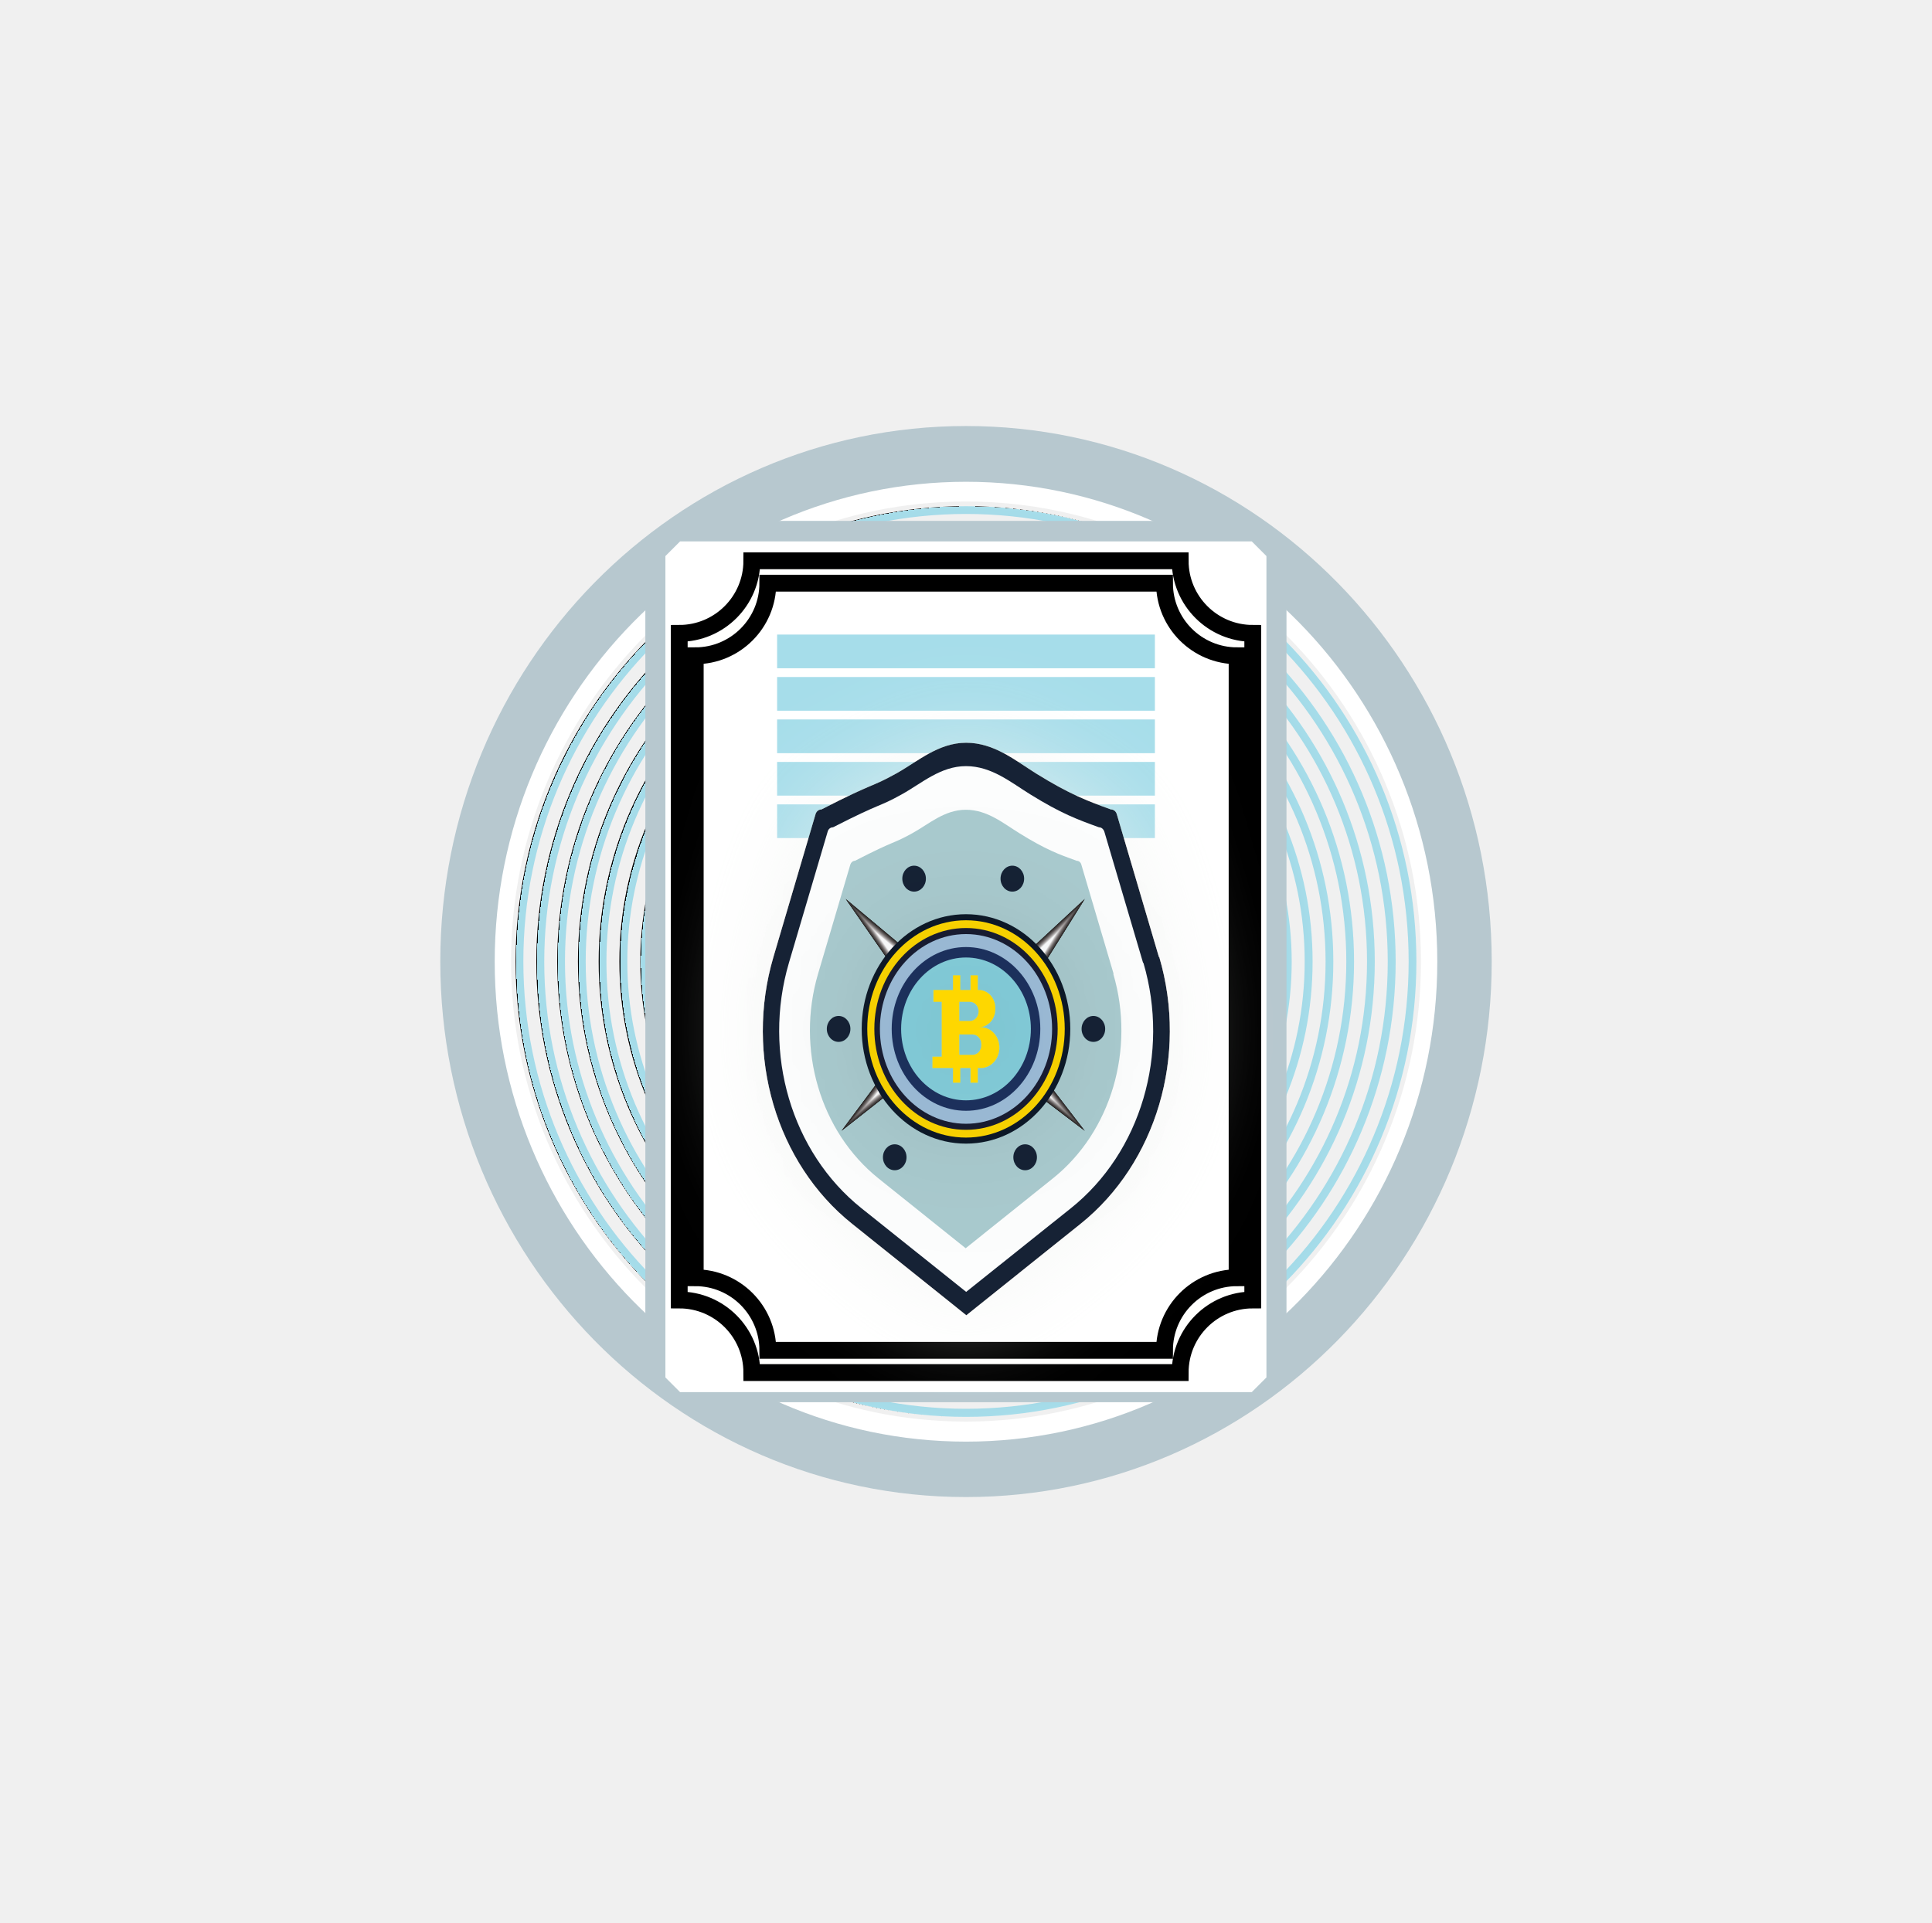
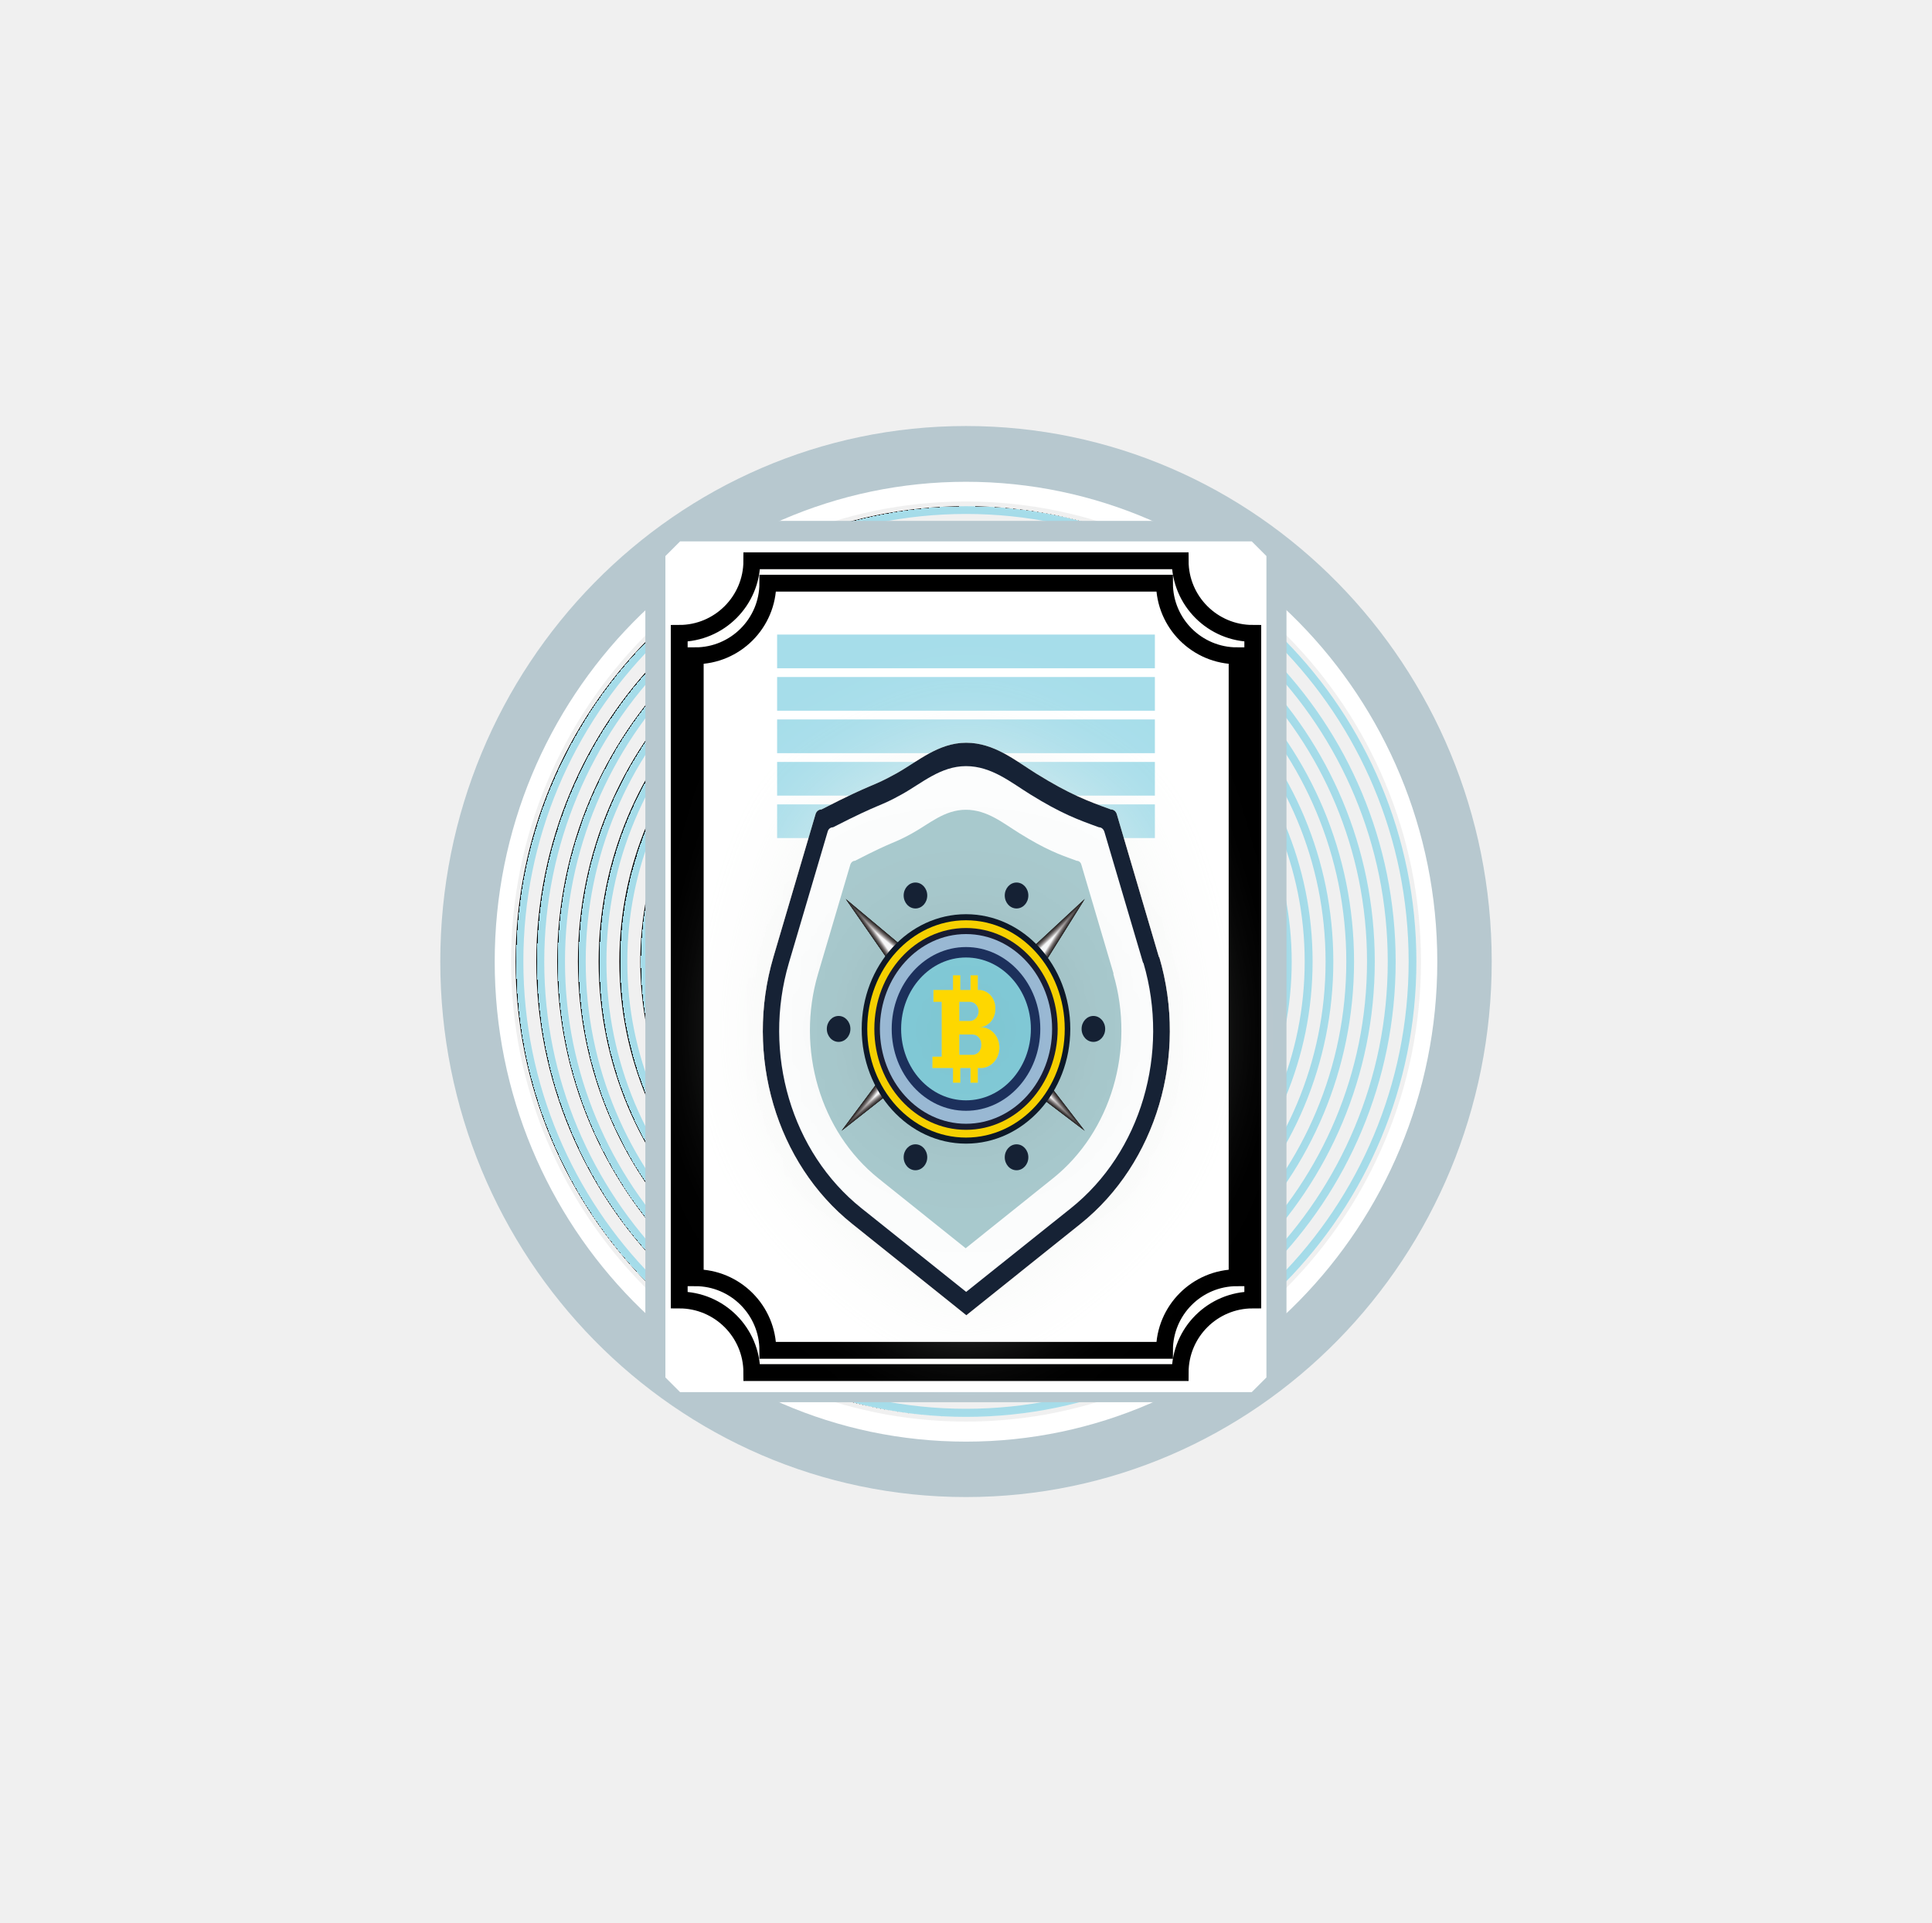
<svg xmlns="http://www.w3.org/2000/svg" xmlns:xlink="http://www.w3.org/1999/xlink" id="Layer_1" data-name="Layer 1" viewBox="0 0 114.66 114.13">
  <defs>
    <style>
      .cls-1 {
        filter: url(#outer-glow-1);
      }

      .cls-1, .cls-2 {
        fill: #152235;
      }

      .cls-3 {
        fill: #f3f3f3;
      }

      .cls-4 {
        fill: #f3f2f3;
      }

      .cls-5 {
        fill: #f2f2f2;
      }

      .cls-6 {
        fill: #696363;
      }

      .cls-7 {
        fill: #686262;
      }

      .cls-8 {
        fill: #666160;
      }

      .cls-9 {
        fill: #6a6564;
      }

      .cls-10 {
        fill: #ebeaea;
      }

      .cls-11 {
        fill: #fcfdfd;
      }

      .cls-12 {
        fill: #fff;
      }

      .cls-13 {
        fill: #ecebeb;
      }

      .cls-14 {
        fill: #e5e4e4;
      }

      .cls-15 {
        fill: #e5e3e3;
      }

      .cls-16 {
        fill: #e4e3e3;
      }

      .cls-17 {
        fill: #e4e3e2;
      }

      .cls-18 {
        fill: #fed700;
      }

      .cls-19 {
        fill: #fdfeff;
      }

      .cls-20 {
        fill: #918c8c;
      }

      .cls-21 {
        fill: #746e6e;
      }

      .cls-22 {
        fill: #746f6e;
      }

      .cls-23 {
        fill: #817b7b;
      }

      .cls-24 {
        fill: #686363;
      }

      .cls-25 {
        fill: #655f5f;
      }

      .cls-26 {
        fill: #999595;
      }

      .cls-27 {
        fill: #7e7979;
      }

      .cls-28 {
        fill: #989393;
      }

      .cls-29 {
        fill: #6c6766;
      }

      .cls-30 {
        fill: #6c6767;
      }

      .cls-31 {
        fill: #6c6666;
      }

      .cls-32 {
        fill: #928d8d;
      }

      .cls-33 {
        fill: #9fbfdc;
      }

      .cls-34 {
        fill: #9e9999;
      }

      .cls-35 {
        fill: #a09b9b;
      }

      .cls-36 {
        fill: #847f7e;
      }

      .cls-37 {
        fill: #938e8e;
      }

      .cls-38 {
        fill: #858080;
      }

      .cls-39 {
        fill: #857f7f;
      }

      .cls-40 {
        fill: #c1bebe;
      }

      .cls-41 {
        fill: #8a8584;
      }

      .cls-42 {
        fill: #b5b2b1;
      }

      .cls-43 {
        fill: #b7b3b3;
      }

      .cls-44 {
        fill: #b8b4b4;
      }

      .cls-45 {
        fill: #9d9898;
      }

      .cls-46 {
        fill: #9e9a99;
      }

      .cls-47 {
        fill: #c2bfbf;
      }

      .cls-48 {
        fill: #b3afaf;
      }

      .cls-49 {
        fill: #908b8b;
      }

      .cls-50 {
        fill: #b6b2b2;
      }

      .cls-51 {
        fill: #65605f;
      }

      .cls-52 {
        fill: #322e2e;
      }

      .cls-53 {
        fill: #bab7b7;
      }

      .cls-54 {
        fill: #332f2f;
      }

      .cls-55 {
        fill: #8e8989;
      }

      .cls-56 {
        fill: #8d8888;
      }

      .cls-57 {
        fill: #8c8686;
      }

      .cls-58 {
        fill: #8c8787;
      }

      .cls-59 {
        fill: #b7c8cf;
      }

      .cls-60 {
        fill: #cdcaca;
      }

      .cls-61 {
        fill: #cdcbcb;
      }

      .cls-62 {
        fill: #b1adac;
      }

      .cls-63 {
        fill: #aca8a7;
      }

      .cls-64 {
        fill: #a9a5a5;
      }

      .cls-65 {
        fill: #b2aeae;
      }

      .cls-66 {
        fill: #bbb8b8;
      }

      .cls-67 {
        fill: #a7a3a3;
      }

      .cls-68 {
        fill: #aeaaaa;
      }

      .cls-69 {
        fill: #d8d6d6;
      }

      .cls-70 {
        fill: #d8d6d5;
      }

      .cls-71 {
        fill: #a4a0a0;
      }

      .cls-72 {
        fill: #bcb9b9;
      }

      .cls-73 {
        fill: #a6a2a2;
      }

      .cls-74 {
        fill: #bfbcbc;
      }

      .cls-75 {
        fill: #c0bdbd;
      }

      .cls-76 {
        fill: #bdbaba;
      }

      .cls-77 {
        fill: #aba7a7;
      }

      .cls-78 {
        fill: #a9cace;
      }

      .cls-79 {
        fill: #ccc9c9;
      }

      .cls-80 {
        fill: #c6c3c3;
      }

      .cls-81 {
        fill: #c9c7c7;
      }

      .cls-82 {
        fill: #dedcdc;
      }

      .cls-83 {
        fill: #d2d0d0;
      }

      .cls-84 {
        fill: #d2cfcf;
      }

      .cls-85 {
        fill: #cfcccc;
      }

      .cls-86 {
        fill: #c4c1c1;
      }

      .cls-87 {
        fill: #d4d2d2;
      }

      .cls-88 {
        fill: #d3d1d1;
      }

      .cls-89 {
        fill: #dad8d8;
      }

      .cls-90 {
        fill: #d9d7d7;
      }

      .cls-91 {
        fill: #ada9a9;
      }

      .cls-92 {
        fill: #c8c5c5;
      }

      .cls-93 {
        fill: #c7c4c4;
      }

      .cls-94 {
        fill: #b0acac;
      }

      .cls-95 {
        fill: #dfdede;
      }

      .cls-96 {
        fill: #dfdddd;
      }

      .cls-97 {
        fill: #a8a3a3;
      }

      .cls-98 {
        fill: #252222;
      }

      .cls-99 {
        fill: #221f1f;
      }

      .cls-100 {
        fill: #423d3d;
      }

      .cls-101 {
        fill: #433f3e;
      }

      .cls-102 {
        fill: #403c3b;
      }

      .cls-103 {
        fill: #413c3c;
      }

      .cls-104 {
        fill: #413d3c;
      }

      .cls-105 {
        fill: #1d3260;
      }

      .cls-106 {
        fill: #363232;
      }

      .cls-107 {
        fill: #373333;
      }

      .cls-108 {
        fill: #443f3f;
      }

      .cls-109 {
        fill: #45403f;
      }

      .cls-110 {
        fill: #454040;
      }

      .cls-111 {
        fill: #191d33;
      }

      .cls-112 {
        fill: #3e3a39;
      }

      .cls-113 {
        fill: #3e3939;
      }

      .cls-114 {
        fill: #3f3b3a;
      }

      .cls-115 {
        fill: #0d1928;
      }

      .cls-116 {
        fill: #a39e9e;
      }

      .cls-117 {
        fill: #807b7b;
      }

      .cls-118 {
        fill: #6e6868;
      }

      .cls-119 {
        fill: #a29d9d;
      }

      .cls-120 {
        fill: #959090;
      }

      .cls-121 {
        fill: #726c6c;
      }

      .cls-122 {
        fill: #969292;
      }

      .cls-123 {
        fill: #544f4f;
      }

      .cls-124 {
        fill: #464241;
      }

      .cls-125 {
        fill: #534e4e;
      }

      .cls-126 {
        fill: #9a9595;
      }

      .cls-127 {
        fill: #898484;
      }

      .cls-128 {
        fill: #888383;
      }

      .cls-129 {
        fill: #87d3e0;
      }

      .cls-130 {
        fill: #878282;
      }

      .cls-131 {
        fill: #9b9696;
      }

      .cls-132 {
        fill: #706a6a;
      }

      .cls-133 {
        fill: #706b6b;
      }

      .cls-134 {
        fill: #706b6a;
      }

      .cls-135 {
        fill: #807a7a;
      }

      .cls-136 {
        fill: #555050;
      }

      .cls-137 {
        fill: #5b5655;
      }

      .cls-138 {
        fill: #595453;
      }

      .cls-139 {
        fill: #2b2828;
      }

      .cls-140 {
        fill: #2b2727;
      }

      .cls-141 {
        fill: #2c2828;
      }

      .cls-142 {
        fill: #645f5e;
      }

      .cls-143 {
        fill: #4a4545;
      }

      .cls-144 {
        fill: #484343;
      }

      .cls-145 {
        fill: #474242;
      }

      .cls-146 {
        fill: #383333;
      }

      .cls-147 {
        fill: #383434;
      }

      .cls-148 {
        fill: #312d2d;
      }

      .cls-149 {
        fill: #3a3636;
      }

      .cls-150 {
        fill: #353131;
      }

      .cls-151 {
        fill: #3b3737;
      }

      .cls-152 {
        fill: #3b3636;
      }

      .cls-153 {
        fill: #343030;
      }

      .cls-154 {
        fill: #3d3938;
      }

      .cls-155 {
        fill: #2e2a2a;
      }

      .cls-156 {
        fill: #2e2b2a;
      }

      .cls-157 {
        fill: #2e2b2b;
      }

      .cls-158 {
        fill: #5a5554;
      }

      .cls-159 {
        fill: #393535;
      }

      .cls-160 {
        fill: #585252;
      }

      .cls-161 {
        fill: #575151;
      }

      .cls-162 {
        fill: #3c3837;
      }

      .cls-163 {
        fill: #2f2b2b;
      }

      .cls-164 {
        fill: #5f5959;
      }

      .cls-165 {
        fill: #625c5c;
      }

      .cls-166 {
        fill: #494544;
      }

      .cls-167 {
        fill: #605b5a;
      }

      .cls-168 {
        fill: #767070;
      }

      .cls-169 {
        fill: #625d5d;
      }

      .cls-170 {
        fill: #5d5757;
      }

      .cls-171 {
        fill: #7a7574;
      }

      .cls-172 {
        fill: #4b4646;
      }

      .cls-173 {
        fill: #5e5958;
      }

      .cls-174 {
        fill: #5e5858;
      }

      .cls-175 {
        fill: #615c5b;
      }

      .cls-176 {
        fill: #524d4c;
      }

      .cls-177 {
        fill: #787272;
      }

      .cls-178 {
        fill: #787372;
      }

      .cls-179 {
        fill: #837d7d;
      }

      .cls-180 {
        fill: #504b4a;
      }

      .cls-181 {
        fill: #7c7776;
      }

      .cls-182 {
        fill: #7c7777;
      }

      .cls-183 {
        fill: #7c7676;
      }

      .cls-184 {
        fill: #312e2e;
      }

      .cls-185 {
        fill: #282525;
      }

      .cls-186 {
        fill: #514c4c;
      }

      .cls-187 {
        fill: #514c4b;
      }

      .cls-188 {
        fill: #4d4847;
      }

      .cls-189 {
        fill: #4d4948;
      }

      .cls-190 {
        fill: #4e4949;
      }

      .cls-191 {
        fill: #6d7e9e;
        stroke: #a6ddea;
        stroke-width: 2px;
      }

      .cls-191, .cls-192, .cls-193 {
        stroke-miterlimit: 10;
      }

      .cls-194 {
        fill: url(#radial-gradient-10);
      }

      .cls-195 {
        fill: url(#radial-gradient-11);
      }

      .cls-196 {
        fill: url(#radial-gradient-12);
      }

      .cls-197 {
        fill: url(#radial-gradient-13);
      }

      .cls-198 {
        fill: url(#radial-gradient-6);
      }

      .cls-199 {
        fill: url(#radial-gradient-5);
      }

      .cls-200 {
        fill: url(#radial-gradient-3);
      }

      .cls-201 {
        fill: url(#radial-gradient-4);
      }

      .cls-202 {
        fill: url(#radial-gradient-9);
      }

      .cls-203 {
        fill: url(#radial-gradient-8);
      }

      .cls-204 {
        fill: url(#radial-gradient-7);
      }

      .cls-205 {
        fill: url(#radial-gradient-2);
      }

      .cls-192 {
        fill: url(#radial-gradient-14);
        stroke: #fff;
      }

      .cls-193 {
        fill: #fffffd;
        stroke: #000;
      }

      .cls-206 {
        fill: url(#radial-gradient);
      }

      .cls-207 {
        filter: url(#outer-glow-2);
      }
    </style>
    <radialGradient id="radial-gradient" cx="54.71" cy="56.28" fx="54.71" fy="56.28" r="12.2" gradientTransform="translate(3.79 1.38) scale(.98 .99)" gradientUnits="userSpaceOnUse">
      <stop offset="0" stop-color="#4d698d" />
      <stop offset="1" stop-color="#a6ddea" />
      <stop offset="1" stop-color="#010101" />
    </radialGradient>
    <radialGradient id="radial-gradient-2" cx="54.71" cy="56.28" fx="54.71" fy="56.28" r="14.72" xlink:href="#radial-gradient" />
    <radialGradient id="radial-gradient-3" r="13.46" xlink:href="#radial-gradient" />
    <radialGradient id="radial-gradient-4" cx="54.71" fx="54.71" r="15.98" xlink:href="#radial-gradient" />
    <radialGradient id="radial-gradient-5" cx="54.71" fx="54.71" r="17.24" xlink:href="#radial-gradient" />
    <radialGradient id="radial-gradient-6" cx="54.71" fx="54.71" r="18.5" xlink:href="#radial-gradient" />
    <radialGradient id="radial-gradient-7" cx="54.71" fx="54.71" r="19.76" xlink:href="#radial-gradient" />
    <radialGradient id="radial-gradient-8" cx="54.71" cy="56.28" fx="54.71" fy="56.28" r="21.01" xlink:href="#radial-gradient" />
    <radialGradient id="radial-gradient-9" cx="54.71" cy="56.28" fx="54.71" fy="56.28" r="22.27" xlink:href="#radial-gradient" />
    <radialGradient id="radial-gradient-10" cx="54.71" cy="56.28" fx="54.71" fy="56.28" r="23.53" xlink:href="#radial-gradient" />
    <radialGradient id="radial-gradient-11" cx="54.71" cy="56.28" fx="54.71" fy="56.28" r="24.79" xlink:href="#radial-gradient" />
    <radialGradient id="radial-gradient-12" cx="54.71" fx="54.71" r="26.05" xlink:href="#radial-gradient" />
    <radialGradient id="radial-gradient-13" r="27.31" xlink:href="#radial-gradient" />
    <radialGradient id="radial-gradient-14" cx="54.71" fx="54.71" r="28.57" xlink:href="#radial-gradient" />
    <filter id="outer-glow-1" filterUnits="userSpaceOnUse">
      <feOffset dx="0" dy="0" />
      <feGaussianBlur result="blur" stdDeviation="3" />
      <feFlood flood-color="#f3f4f2" flood-opacity=".7" />
      <feComposite in2="blur" operator="in" />
      <feComposite in="SourceGraphic" />
    </filter>
    <filter id="outer-glow-2" filterUnits="userSpaceOnUse">
      <feOffset dx="0" dy="0" />
      <feGaussianBlur result="blur-2" stdDeviation="5" />
      <feFlood flood-color="#010101" flood-opacity=".75" />
      <feComposite in2="blur-2" operator="in" />
      <feComposite in="SourceGraphic" />
    </filter>
  </defs>
  <g>
    <path class="cls-206" d="M57.33,69.16c-6.58,0-11.94-5.42-11.94-12.07s5.36-12.07,11.94-12.07,11.94,5.42,11.94,12.07-5.36,12.07-11.94,12.07Zm0-23.68c-6.33,0-11.48,5.21-11.48,11.61s5.15,11.61,11.48,11.61,11.48-5.21,11.48-11.61-5.15-11.61-11.48-11.61Z" />
    <path class="cls-205" d="M57.33,71.65c-7.94,0-14.4-6.54-14.4-14.57s6.46-14.57,14.4-14.57,14.4,6.53,14.4,14.57-6.46,14.57-14.4,14.57Zm0-28.67c-7.69,0-13.94,6.33-13.94,14.1s6.25,14.1,13.94,14.1,13.94-6.33,13.94-14.1-6.25-14.1-13.94-14.1Z" />
    <path class="cls-200" d="M57.33,70.4c-7.26,0-13.17-5.98-13.17-13.32s5.91-13.32,13.17-13.32,13.17,5.98,13.17,13.32-5.91,13.32-13.17,13.32Zm0-26.17c-7.01,0-12.71,5.77-12.71,12.85s5.7,12.85,12.71,12.85,12.71-5.77,12.71-12.85-5.7-12.85-12.71-12.85Z" />
    <path class="cls-201" d="M57.33,72.9c-8.62,0-15.64-7.09-15.64-15.81s7.01-15.81,15.64-15.81,15.64,7.09,15.64,15.81-7.01,15.81-15.64,15.81Zm0-31.16c-8.37,0-15.17,6.88-15.17,15.35s6.81,15.35,15.17,15.35,15.17-6.88,15.17-15.35-6.81-15.35-15.17-15.35Z" />
    <path class="cls-199" d="M57.33,74.14c-9.3,0-16.87-7.65-16.87-17.06s7.57-17.06,16.87-17.06,16.87,7.65,16.87,17.06-7.57,17.06-16.87,17.06Zm0-33.65c-9.05,0-16.41,7.44-16.41,16.59s7.36,16.59,16.41,16.59,16.41-7.44,16.41-16.59-7.36-16.59-16.41-16.59Z" />
    <path class="cls-198" d="M57.33,75.39c-9.98,0-18.1-8.21-18.1-18.31s8.12-18.31,18.1-18.31,18.1,8.21,18.1,18.31-8.12,18.31-18.1,18.31Zm0-36.15c-9.73,0-17.64,8-17.64,17.84s7.91,17.84,17.64,17.84,17.64-8,17.64-17.84-7.91-17.84-17.64-17.84Z" />
    <path class="cls-204" d="M57.33,76.64c-10.66,0-19.33-8.77-19.33-19.55s8.67-19.55,19.33-19.55,19.33,8.77,19.33,19.55-8.67,19.55-19.33,19.55Zm0-38.64c-10.41,0-18.87,8.56-18.87,19.09s8.47,19.09,18.87,19.09,18.87-8.56,18.87-19.09-8.47-19.09-18.87-19.09Z" />
    <path class="cls-203" d="M57.33,77.88c-11.34,0-20.57-9.33-20.57-20.8s9.23-20.8,20.57-20.8,20.57,9.33,20.57,20.8-9.23,20.8-20.57,20.8Zm0-41.13c-11.09,0-20.1,9.12-20.1,20.33s9.02,20.33,20.1,20.33,20.1-9.12,20.1-20.33-9.02-20.33-20.1-20.33Z" />
    <path class="cls-202" d="M57.33,79.13c-12.02,0-21.8-9.89-21.8-22.05s9.78-22.05,21.8-22.05,21.8,9.89,21.8,22.05-9.78,22.05-21.8,22.05Zm0-43.62c-11.77,0-21.34,9.68-21.34,21.58s9.57,21.58,21.34,21.58,21.34-9.68,21.34-21.58-9.57-21.58-21.34-21.58Z" />
    <path class="cls-194" d="M57.33,80.37c-12.7,0-23.03-10.45-23.03-23.29s10.33-23.29,23.03-23.29,23.03,10.45,23.03,23.29-10.33,23.29-23.03,23.29Zm0-46.12c-12.44,0-22.57,10.24-22.57,22.83s10.12,22.83,22.57,22.83,22.57-10.24,22.57-22.83-10.12-22.83-22.57-22.83Z" />
    <path class="cls-195" d="M57.33,81.62c-13.38,0-24.26-11.01-24.26-24.54s10.88-24.54,24.26-24.54,24.26,11.01,24.26,24.54-10.88,24.54-24.26,24.54Zm0-48.61c-13.12,0-23.8,10.8-23.8,24.07s10.68,24.07,23.8,24.07,23.8-10.8,23.8-24.07-10.68-24.07-23.8-24.07Z" />
    <path class="cls-196" d="M57.33,82.87c-14.06,0-25.5-11.57-25.5-25.79s11.44-25.79,25.5-25.79,25.5,11.57,25.5,25.79-11.44,25.79-25.5,25.79Zm0-51.1c-13.8,0-25.03,11.36-25.03,25.32s11.23,25.32,25.03,25.32,25.03-11.36,25.03-25.32-11.23-25.32-25.03-25.32Z" />
    <path class="cls-197" d="M57.33,84.11c-14.74,0-26.73-12.13-26.73-27.03s11.99-27.03,26.73-27.03,26.73,12.13,26.73,27.03-11.99,27.03-26.73,27.03Zm0-53.6c-14.48,0-26.27,11.92-26.27,26.56s11.78,26.56,26.27,26.56,26.27-11.92,26.27-26.56-11.78-26.56-26.27-26.56Z" />
    <path class="cls-192" d="M57.33,85.36c-15.42,0-27.96-12.69-27.96-28.28s12.54-28.28,27.96-28.28,27.96,12.69,27.96,28.28-12.54,28.28-27.96,28.28Zm0-56.09c-15.16,0-27.5,12.48-27.5,27.81s12.34,27.81,27.5,27.81,27.5-12.48,27.5-27.81-12.34-27.81-27.5-27.81Z" />
  </g>
  <path class="cls-59" d="M57.33,25.29c-17.23,0-31.2,14.23-31.2,31.79s13.97,31.79,31.2,31.79,31.2-14.23,31.2-31.79-13.97-31.79-31.2-31.79Zm0,60.29c-15.42,0-27.97-12.78-27.97-28.49s12.55-28.49,27.97-28.49,27.97,12.78,27.97,28.49-12.55,28.49-27.97,28.49Z" />
  <g>
    <path class="cls-59" d="M73.86,83.24H40.79l-2.49-2.49V33.41c0-1.38,1.12-2.49,2.49-2.49h33.07l2.49,2.49v47.34l-2.49,2.49Z" />
    <path class="cls-12" d="M74.29,82.64H40.36l-.87-.87V33.01l.87-.87h33.93l.87,.87v48.76l-.87,.87Z" />
    <path class="cls-193" d="M70.04,33.29h-25.42c0,2.38-1.93,4.31-4.31,4.31v39.57c2.38,0,4.31,1.93,4.31,4.31h25.42c0-2.38,1.93-4.31,4.31-4.31V37.6c-2.38,0-4.31-1.93-4.31-4.31Zm3.38,42.56c-2.38,0-4.31,1.93-4.31,4.31h-23.54c0-2.38-1.93-4.31-4.31-4.31V38.93c2.38,0,4.31-1.93,4.31-4.31h23.54c0,2.38,1.93,4.31,4.31,4.31v36.91Z" />
    <g>
      <path class="cls-191" d="M46.12,41.19h22.42" />
      <path class="cls-191" d="M46.12,38.67h22.42" />
      <path class="cls-191" d="M46.12,43.71s16.82,0,22.42,0" />
      <path class="cls-191" d="M46.12,46.23s16.82,0,22.42,0" />
      <path class="cls-191" d="M46.12,48.75s16.82,0,22.42,0" />
    </g>
  </g>
  <g id="Badge">
    <path class="cls-1" d="M68.78,56.81l-2.5-8.48c-.05-.17-.19-.28-.35-.28h0c-1.38-.5-2.43-.89-4.43-2.13-1.25-.78-2.5-1.83-4.16-1.83s-2.88,1.12-4.16,1.83c-1.55,.86-1.2,.47-4.43,2.13h0c-.16,0-.3,.11-.35,.28l-2.5,8.48c-1.72,5.84,.16,12.24,4.68,15.85l6.77,5.42,6.77-5.42c4.51-3.61,6.4-10.01,4.68-15.85Z" />
    <path class="cls-2" d="M66.75,57.57l-2.06-6.98c-.04-.14-.16-.23-.29-.23h0c-1.14-.41-2-.73-3.65-1.75-1.03-.64-2.06-1.51-3.43-1.51s-2.37,.93-3.43,1.51c-1.27,.71-.99,.39-3.65,1.75h0c-.13,0-.25,.09-.29,.23l-2.06,6.98c-1.42,4.81,.14,10.08,3.85,13.05l5.57,4.46,5.57-4.46c3.71-2.97,5.27-8.24,3.85-13.05Z" />
    <path class="cls-11" d="M67.84,57.16l-2.3-7.79c-.05-.15-.17-.26-.32-.26h0c-1.27-.46-2.23-.81-4.07-1.95-1.15-.71-2.3-1.68-3.82-1.68s-2.64,1.03-3.82,1.68c-1.42,.79-1.1,.43-4.07,1.95h0c-.15,0-.28,.1-.32,.26l-2.3,7.79c-1.58,5.37,.15,11.24,4.3,14.56l6.22,4.97,6.22-4.97c4.15-3.32,5.88-9.19,4.3-14.56Z" />
    <path class="cls-78" d="M66.09,57.81l-1.92-6.5c-.04-.13-.15-.21-.27-.21h0c-1.06-.38-1.86-.68-3.39-1.63-.96-.59-1.91-1.4-3.19-1.4s-2.2,.86-3.19,1.4c-1.19,.66-.92,.36-3.39,1.63h0c-.12,0-.23,.09-.27,.21l-1.92,6.5c-1.32,4.47,.13,9.37,3.58,12.14l5.18,4.15,5.18-4.15c3.45-2.76,4.9-7.66,3.58-12.14Z" />
    <g>
      <polygon class="cls-99" points="49.93 67.14 55.65 62.64 54.51 60.99 49.93 67.14" />
      <polygon class="cls-98" points="49.97 67.1 55.64 62.64 54.51 61 49.97 67.1" />
      <polygon class="cls-185" points="50.01 67.07 55.63 62.64 54.51 61.01 50.01 67.07" />
      <polygon class="cls-139" points="50.04 67.03 55.62 62.63 54.51 61.02 50.04 67.03" />
      <polygon class="cls-157" points="50.08 66.99 55.61 62.63 54.51 61.03 50.08 66.99" />
      <polygon class="cls-184" points="50.12 66.95 55.6 62.63 54.51 61.04 50.12 66.95" />
      <polygon class="cls-153" points="50.16 66.91 55.59 62.63 54.51 61.06 50.16 66.91" />
      <polygon class="cls-146" points="50.2 66.87 55.59 62.62 54.51 61.07 50.2 66.87" />
      <polygon class="cls-152" points="50.24 66.83 55.58 62.62 54.51 61.08 50.24 66.83" />
      <polygon class="cls-113" points="50.27 66.79 55.57 62.62 54.51 61.09 50.27 66.79" />
      <polygon class="cls-103" points="50.31 66.75 55.56 62.62 54.51 61.1 50.31 66.75" />
      <polygon class="cls-108" points="50.35 66.71 55.55 62.62 54.51 61.11 50.35 66.71" />
      <polygon class="cls-145" points="50.39 66.67 55.54 62.61 54.51 61.12 50.39 66.67" />
      <polygon class="cls-143" points="50.43 66.63 55.53 62.61 54.51 61.14 50.43 66.63" />
      <polygon class="cls-189" points="50.46 66.59 55.52 62.61 54.51 61.15 50.46 66.59" />
      <polygon class="cls-187" points="50.5 66.55 55.51 62.61 54.51 61.16 50.5 66.55" />
      <polygon class="cls-123" points="50.54 66.51 55.5 62.6 54.51 61.17 50.54 66.51" />
      <polygon class="cls-160" points="50.58 66.47 55.5 62.6 54.51 61.18 50.58 66.47" />
      <polygon class="cls-137" points="50.62 66.43 55.49 62.6 54.51 61.19 50.62 66.43" />
      <polygon class="cls-164" points="50.66 66.39 55.48 62.6 54.51 61.2 50.66 66.39" />
      <polygon class="cls-169" points="50.69 66.35 55.47 62.6 54.51 61.22 50.69 66.35" />
      <polygon class="cls-8" points="50.73 66.31 55.46 62.59 54.51 61.23 50.73 66.31" />
      <polygon class="cls-9" points="50.77 66.27 55.45 62.59 54.51 61.24 50.77 66.27" />
      <polygon class="cls-118" points="50.81 66.24 55.44 62.59 54.52 61.25 50.81 66.24" />
      <polygon class="cls-121" points="50.85 66.2 55.43 62.59 54.52 61.26 50.85 66.2" />
      <polygon class="cls-168" points="50.89 66.16 55.42 62.58 54.52 61.27 50.89 66.16" />
      <polygon class="cls-171" points="50.92 66.12 55.41 62.58 54.52 61.28 50.92 66.12" />
      <polygon class="cls-27" points="50.96 66.08 55.4 62.58 54.52 61.3 50.96 66.08" />
      <polygon class="cls-179" points="51 66.04 55.4 62.58 54.52 61.31 51 66.04" />
      <polygon class="cls-130" points="51.04 66 55.39 62.58 54.52 61.32 51.04 66" />
      <polygon class="cls-57" points="51.08 65.96 55.38 62.57 54.52 61.33 51.08 65.96" />
      <polygon class="cls-49" points="51.12 65.92 55.37 62.57 54.52 61.34 51.12 65.92" />
      <polygon class="cls-120" points="51.15 65.88 55.36 62.57 54.52 61.35 51.15 65.88" />
      <polygon class="cls-26" points="51.19 65.84 55.35 62.57 54.52 61.36 51.19 65.84" />
      <polygon class="cls-46" points="51.23 65.8 55.34 62.56 54.52 61.38 51.23 65.8" />
      <polygon class="cls-116" points="51.27 65.76 55.33 62.56 54.52 61.39 51.27 65.76" />
      <polygon class="cls-97" points="51.31 65.72 55.32 62.56 54.52 61.4 51.31 65.72" />
      <polygon class="cls-91" points="51.34 65.68 55.31 62.56 54.52 61.41 51.34 65.68" />
      <polygon class="cls-65" points="51.38 65.64 55.3 62.55 54.52 61.42 51.38 65.64" />
      <polygon class="cls-43" points="51.42 65.6 55.3 62.55 54.52 61.43 51.42 65.6" />
      <polygon class="cls-72" points="51.46 65.56 55.29 62.55 54.52 61.44 51.46 65.56" />
      <polygon class="cls-40" points="51.5 65.52 55.28 62.55 54.52 61.46 51.5 65.52" />
      <polygon class="cls-93" points="51.54 65.48 55.27 62.55 54.52 61.47 51.54 65.48" />
      <polygon class="cls-60" points="51.57 65.44 55.26 62.54 54.52 61.48 51.57 65.44" />
      <polygon class="cls-83" points="51.61 65.41 55.25 62.54 54.52 61.49 51.61 65.41" />
      <polygon class="cls-69" points="51.65 65.37 55.24 62.54 54.52 61.5 51.65 65.37" />
      <polygon class="cls-82" points="51.69 65.33 55.23 62.54 54.52 61.51 51.69 65.33" />
      <polygon class="cls-16" points="51.73 65.29 55.22 62.53 54.52 61.52 51.73 65.29" />
      <polygon class="cls-10" points="51.77 65.25 55.21 62.53 54.52 61.54 51.77 65.25" />
      <polygon class="cls-5" points="51.8 65.21 55.2 62.53 54.53 61.55 51.8 65.21" />
      <polygon class="cls-19" points="51.84 65.17 55.2 62.53 54.53 61.56 51.84 65.17" />
    </g>
    <g>
      <polygon class="cls-99" points="64.39 67.14 59.91 61.32 58.35 62.55 64.39 67.14" />
      <polygon class="cls-98" points="64.35 67.1 59.91 61.33 58.36 62.55 64.35 67.1" />
      <polygon class="cls-185" points="64.31 67.07 59.91 61.34 58.37 62.55 64.31 67.07" />
      <polygon class="cls-141" points="64.28 67.03 59.91 61.35 58.38 62.55 64.28 67.03" />
      <polygon class="cls-163" points="64.24 66.99 59.9 61.36 58.4 62.55 64.24 66.99" />
      <polygon class="cls-52" points="64.2 66.95 59.9 61.37 58.41 62.55 64.2 66.95" />
      <polygon class="cls-150" points="64.16 66.91 59.9 61.38 58.42 62.55 64.16 66.91" />
      <polygon class="cls-147" points="64.12 66.87 59.9 61.39 58.43 62.55 64.12 66.87" />
      <polygon class="cls-151" points="64.08 66.83 59.9 61.4 58.44 62.54 64.08 66.83" />
      <polygon class="cls-112" points="64.04 66.79 59.89 61.41 58.45 62.54 64.04 66.79" />
      <polygon class="cls-104" points="64 66.75 59.89 61.42 58.46 62.54 64 66.75" />
      <polygon class="cls-109" points="63.96 66.71 59.89 61.43 58.47 62.54 63.96 66.71" />
      <polygon class="cls-144" points="63.92 66.67 59.89 61.44 58.48 62.54 63.92 66.67" />
      <polygon class="cls-172" points="63.88 66.63 59.89 61.45 58.5 62.54 63.88 66.63" />
      <polygon class="cls-190" points="63.84 66.59 59.88 61.46 58.51 62.54 63.84 66.59" />
      <polygon class="cls-176" points="63.8 66.55 59.88 61.47 58.52 62.54 63.8 66.55" />
      <polygon class="cls-136" points="63.76 66.51 59.88 61.48 58.53 62.54 63.76 66.51" />
      <polygon class="cls-138" points="63.72 66.47 59.88 61.49 58.54 62.54 63.72 66.47" />
      <polygon class="cls-170" points="63.68 66.43 59.88 61.5 58.55 62.54 63.68 66.43" />
      <polygon class="cls-167" points="63.64 66.39 59.87 61.5 58.56 62.54 63.64 66.39" />
      <polygon class="cls-142" points="63.6 66.35 59.87 61.51 58.57 62.54 63.6 66.35" />
      <polygon class="cls-7" points="63.56 66.31 59.87 61.52 58.59 62.54 63.56 66.31" />
      <polygon class="cls-31" points="63.52 66.28 59.87 61.53 58.6 62.53 63.52 66.28" />
      <polygon class="cls-132" points="63.48 66.24 59.87 61.54 58.61 62.53 63.48 66.24" />
      <polygon class="cls-21" points="63.44 66.2 59.86 61.55 58.62 62.53 63.44 66.2" />
      <polygon class="cls-178" points="63.4 66.16 59.86 61.56 58.63 62.53 63.4 66.16" />
      <polygon class="cls-182" points="63.36 66.12 59.86 61.57 58.64 62.53 63.36 66.12" />
      <polygon class="cls-23" points="63.32 66.08 59.86 61.58 58.65 62.53 63.32 66.08" />
      <polygon class="cls-38" points="63.28 66.04 59.86 61.59 58.66 62.53 63.28 66.04" />
      <polygon class="cls-41" points="63.24 66 59.85 61.6 58.68 62.53 63.24 66" />
      <polygon class="cls-55" points="63.2 65.96 59.85 61.61 58.69 62.53 63.2 65.96" />
      <polygon class="cls-37" points="63.16 65.92 59.85 61.62 58.7 62.53 63.16 65.92" />
      <polygon class="cls-28" points="63.12 65.88 59.85 61.63 58.71 62.53 63.12 65.88" />
      <polygon class="cls-45" points="63.08 65.84 59.85 61.64 58.72 62.53 63.08 65.84" />
      <polygon class="cls-119" points="63.04 65.8 59.84 61.65 58.73 62.53 63.04 65.8" />
      <polygon class="cls-73" points="63 65.76 59.84 61.66 58.74 62.53 63 65.76" />
      <polygon class="cls-77" points="62.96 65.72 59.84 61.67 58.75 62.53 62.96 65.72" />
      <polygon class="cls-62" points="62.92 65.68 59.84 61.68 58.77 62.52 62.92 65.68" />
      <polygon class="cls-50" points="62.88 65.64 59.84 61.69 58.78 62.52 62.88 65.64" />
      <polygon class="cls-66" points="62.84 65.6 59.84 61.7 58.79 62.52 62.84 65.6" />
      <polygon class="cls-75" points="62.8 65.56 59.83 61.71 58.8 62.52 62.8 65.56" />
      <polygon class="cls-80" points="62.76 65.52 59.83 61.72 58.81 62.52 62.76 65.52" />
      <polygon class="cls-79" points="62.72 65.49 59.83 61.73 58.82 62.52 62.72 65.49" />
      <polygon class="cls-84" points="62.68 65.45 59.83 61.74 58.83 62.52 62.68 65.45" />
      <polygon class="cls-70" points="62.64 65.41 59.83 61.75 58.84 62.52 62.64 65.41" />
      <polygon class="cls-82" points="62.6 65.37 59.82 61.76 58.86 62.52 62.6 65.37" />
      <polygon class="cls-17" points="62.56 65.33 59.82 61.77 58.87 62.52 62.56 65.33" />
      <polygon class="cls-10" points="62.52 65.29 59.82 61.78 58.88 62.52 62.52 65.29" />
      <polygon class="cls-5" points="62.48 65.25 59.82 61.79 58.89 62.52 62.48 65.25" />
      <polygon class="cls-19" points="62.44 65.21 59.82 61.8 58.9 62.52 62.44 65.21" />
    </g>
    <g>
      <polygon class="cls-99" points="64.39 53.35 59.04 58.32 60.31 59.87 64.39 53.35" />
      <polygon class="cls-98" points="64.36 53.39 59.05 58.32 60.31 59.86 64.36 53.39" />
      <polygon class="cls-185" points="64.33 53.43 59.06 58.32 60.31 59.85 64.33 53.43" />
      <polygon class="cls-140" points="64.3 53.47 59.07 58.32 60.3 59.84 64.3 53.47" />
      <polygon class="cls-155" points="64.26 53.51 59.08 58.32 60.3 59.83 64.26 53.51" />
      <polygon class="cls-148" points="64.23 53.55 59.08 58.32 60.3 59.81 64.23 53.55" />
      <polygon class="cls-54" points="64.2 53.59 59.09 58.32 60.3 59.8 64.2 53.59" />
      <polygon class="cls-106" points="64.16 53.63 59.1 58.33 60.3 59.79 64.16 53.63" />
      <polygon class="cls-159" points="64.13 53.67 59.11 58.33 60.3 59.78 64.13 53.67" />
      <polygon class="cls-162" points="64.1 53.71 59.12 58.33 60.3 59.77 64.1 53.71" />
      <polygon class="cls-114" points="64.06 53.75 59.13 58.33 60.3 59.76 64.06 53.75" />
      <polygon class="cls-100" points="64.03 53.79 59.14 58.33 60.3 59.75 64.03 53.79" />
      <polygon class="cls-110" points="64 53.83 59.15 58.33 60.29 59.74 64 53.83" />
      <polygon class="cls-144" points="63.96 53.87 59.15 58.33 60.29 59.73 63.96 53.87" />
      <polygon class="cls-172" points="63.93 53.91 59.16 58.34 60.29 59.72 63.93 53.91" />
      <polygon class="cls-190" points="63.9 53.95 59.17 58.34 60.29 59.71 63.9 53.95" />
      <polygon class="cls-186" points="63.87 53.99 59.18 58.34 60.29 59.7 63.87 53.99" />
      <polygon class="cls-123" points="63.83 54.03 59.19 58.34 60.29 59.69 63.83 54.03" />
      <polygon class="cls-160" points="63.8 54.07 59.2 58.34 60.29 59.68 63.8 54.07" />
      <polygon class="cls-137" points="63.77 54.11 59.21 58.34 60.29 59.66 63.77 54.11" />
      <polygon class="cls-173" points="63.73 54.15 59.22 58.34 60.28 59.65 63.73 54.15" />
      <polygon class="cls-165" points="63.7 54.19 59.22 58.35 60.28 59.64 63.7 54.19" />
      <polygon class="cls-51" points="63.67 54.23 59.23 58.35 60.28 59.63 63.67 54.23" />
      <polygon class="cls-6" points="63.63 54.27 59.24 58.35 60.28 59.62 63.63 54.27" />
      <polygon class="cls-30" points="63.6 54.31 59.25 58.35 60.28 59.61 63.6 54.31" />
      <polygon class="cls-133" points="63.57 54.35 59.26 58.35 60.28 59.6 63.57 54.35" />
      <polygon class="cls-22" points="63.53 54.39 59.27 58.35 60.28 59.59 63.53 54.39" />
      <polygon class="cls-177" points="63.5 54.43 59.28 58.35 60.28 59.58 63.5 54.43" />
      <polygon class="cls-183" points="63.47 54.47 59.29 58.36 60.28 59.57 63.47 54.47" />
      <polygon class="cls-135" points="63.43 54.51 59.29 58.36 60.27 59.56 63.43 54.51" />
      <polygon class="cls-36" points="63.4 54.55 59.3 58.36 60.27 59.55 63.4 54.55" />
      <polygon class="cls-128" points="63.37 54.59 59.31 58.36 60.27 59.54 63.37 54.59" />
      <polygon class="cls-58" points="63.34 54.63 59.32 58.36 60.27 59.53 63.34 54.63" />
      <polygon class="cls-20" points="63.3 54.67 59.33 58.36 60.27 59.51 63.3 54.67" />
      <polygon class="cls-120" points="63.27 54.71 59.34 58.36 60.27 59.5 63.27 54.71" />
      <polygon class="cls-126" points="63.24 54.75 59.35 58.36 60.27 59.49 63.24 54.75" />
      <polygon class="cls-34" points="63.2 54.8 59.35 58.37 60.27 59.48 63.2 54.8" />
      <polygon class="cls-116" points="63.17 54.84 59.36 58.37 60.26 59.47 63.17 54.84" />
      <polygon class="cls-67" points="63.14 54.88 59.37 58.37 60.26 59.46 63.14 54.88" />
      <polygon class="cls-63" points="63.1 54.92 59.38 58.37 60.26 59.45 63.1 54.92" />
      <polygon class="cls-94" points="63.07 54.96 59.39 58.37 60.26 59.44 63.07 54.96" />
      <polygon class="cls-42" points="63.04 55 59.4 58.37 60.26 59.43 63.04 55" />
      <polygon class="cls-53" points="63 55.04 59.41 58.37 60.26 59.42 63 55.04" />
      <polygon class="cls-74" points="62.97 55.08 59.42 58.38 60.26 59.41 62.97 55.08" />
      <polygon class="cls-86" points="62.94 55.12 59.42 58.38 60.26 59.4 62.94 55.12" />
      <polygon class="cls-81" points="62.91 55.16 59.43 58.38 60.25 59.39 62.91 55.16" />
      <polygon class="cls-85" points="62.87 55.2 59.44 58.38 60.25 59.37 62.87 55.2" />
      <polygon class="cls-87" points="62.84 55.24 59.45 58.38 60.25 59.36 62.84 55.24" />
      <polygon class="cls-89" points="62.81 55.28 59.46 58.38 60.25 59.35 62.81 55.28" />
      <polygon class="cls-95" points="62.77 55.32 59.47 58.38 60.25 59.34 62.77 55.32" />
      <polygon class="cls-14" points="62.74 55.36 59.48 58.39 60.25 59.33 62.74 55.36" />
      <polygon class="cls-13" points="62.71 55.4 59.49 58.39 60.25 59.32 62.71 55.4" />
      <polygon class="cls-3" points="62.67 55.44 59.49 58.39 60.25 59.31 62.67 55.44" />
      <polygon class="cls-19" points="62.64 55.48 59.5 58.39 60.25 59.3 62.64 55.48" />
    </g>
    <g>
      <polygon class="cls-99" points="50.18 53.35 54.52 59.61 55.72 57.99 50.18 53.35" />
      <polygon class="cls-98" points="50.21 53.39 54.52 59.6 55.71 57.99 50.21 53.39" />
      <polygon class="cls-185" points="50.25 53.43 54.52 59.59 55.71 57.99 50.25 53.43" />
      <polygon class="cls-139" points="50.28 53.47 54.52 59.58 55.7 57.99 50.28 53.47" />
      <polygon class="cls-156" points="50.32 53.51 54.52 59.57 55.69 57.99 50.32 53.51" />
      <polygon class="cls-148" points="50.35 53.55 54.52 59.56 55.68 58 50.35 53.55" />
      <polygon class="cls-153" points="50.39 53.59 54.52 59.55 55.67 58 50.39 53.59" />
      <polygon class="cls-107" points="50.43 53.63 54.53 59.54 55.66 58 50.43 53.63" />
      <polygon class="cls-149" points="50.46 53.67 54.53 59.52 55.65 58 50.46 53.67" />
      <polygon class="cls-154" points="50.5 53.71 54.53 59.51 55.64 58.01 50.5 53.71" />
      <polygon class="cls-102" points="50.53 53.75 54.53 59.5 55.63 58.01 50.53 53.75" />
      <polygon class="cls-101" points="50.57 53.79 54.53 59.49 55.62 58.01 50.57 53.79" />
      <polygon class="cls-124" points="50.61 53.83 54.53 59.48 55.61 58.01 50.61 53.83" />
      <polygon class="cls-166" points="50.64 53.87 54.53 59.47 55.61 58.01 50.64 53.87" />
      <polygon class="cls-188" points="50.68 53.9 54.53 59.46 55.6 58.02 50.68 53.9" />
      <polygon class="cls-180" points="50.71 53.94 54.53 59.45 55.59 58.02 50.71 53.94" />
      <polygon class="cls-125" points="50.75 53.98 54.53 59.44 55.58 58.02 50.75 53.98" />
      <polygon class="cls-161" points="50.79 54.02 54.53 59.42 55.57 58.02 50.79 54.02" />
      <polygon class="cls-158" points="50.82 54.06 54.53 59.41 55.56 58.02 50.82 54.06" />
      <polygon class="cls-174" points="50.86 54.1 54.53 59.4 55.55 58.03 50.86 54.1" />
      <polygon class="cls-175" points="50.89 54.14 54.53 59.39 55.54 58.03 50.89 54.14" />
      <polygon class="cls-25" points="50.93 54.18 54.54 59.38 55.53 58.03 50.93 54.18" />
      <polygon class="cls-24" points="50.97 54.22 54.54 59.37 55.52 58.03 50.97 54.22" />
      <polygon class="cls-29" points="51 54.26 54.54 59.36 55.51 58.03 51 54.26" />
      <polygon class="cls-134" points="51.04 54.3 54.54 59.35 55.51 58.04 51.04 54.3" />
      <polygon class="cls-21" points="51.07 54.34 54.54 59.34 55.5 58.04 51.07 54.34" />
      <polygon class="cls-178" points="51.11 54.38 54.54 59.32 55.49 58.04 51.11 54.38" />
      <polygon class="cls-181" points="51.15 54.42 54.54 59.31 55.48 58.04 51.15 54.42" />
      <polygon class="cls-117" points="51.18 54.46 54.54 59.3 55.47 58.04 51.18 54.46" />
      <polygon class="cls-39" points="51.22 54.5 54.54 59.29 55.46 58.05 51.22 54.5" />
      <polygon class="cls-127" points="51.25 54.54 54.54 59.28 55.45 58.05 51.25 54.54" />
      <polygon class="cls-56" points="51.29 54.58 54.54 59.27 55.44 58.05 51.29 54.58" />
      <polygon class="cls-32" points="51.33 54.62 54.54 59.26 55.43 58.05 51.33 54.62" />
      <polygon class="cls-122" points="51.36 54.66 54.54 59.25 55.42 58.06 51.36 54.66" />
      <polygon class="cls-131" points="51.4 54.7 54.54 59.24 55.42 58.06 51.4 54.7" />
      <polygon class="cls-35" points="51.43 54.74 54.55 59.22 55.41 58.06 51.43 54.74" />
      <polygon class="cls-71" points="51.47 54.78 54.55 59.21 55.4 58.06 51.47 54.78" />
      <polygon class="cls-64" points="51.51 54.82 54.55 59.2 55.39 58.06 51.51 54.82" />
      <polygon class="cls-68" points="51.54 54.86 54.55 59.19 55.38 58.07 51.54 54.86" />
      <polygon class="cls-48" points="51.58 54.9 54.55 59.18 55.37 58.07 51.58 54.9" />
      <polygon class="cls-44" points="51.61 54.94 54.55 59.17 55.36 58.07 51.61 54.94" />
      <polygon class="cls-76" points="51.65 54.98 54.55 59.16 55.35 58.07 51.65 54.98" />
      <polygon class="cls-47" points="51.69 55.02 54.55 59.15 55.34 58.07 51.69 55.02" />
      <polygon class="cls-92" points="51.72 55.06 54.55 59.14 55.33 58.08 51.72 55.06" />
      <polygon class="cls-61" points="51.76 55.1 54.55 59.12 55.32 58.08 51.76 55.1" />
      <polygon class="cls-88" points="51.79 55.14 54.55 59.11 55.32 58.08 51.79 55.14" />
      <polygon class="cls-90" points="51.83 55.18 54.55 59.1 55.31 58.08 51.83 55.18" />
      <polygon class="cls-96" points="51.87 55.22 54.55 59.09 55.3 58.08 51.87 55.22" />
      <polygon class="cls-15" points="51.9 55.26 54.55 59.08 55.29 58.09 51.9 55.26" />
      <polygon class="cls-10" points="51.94 55.3 54.56 59.07 55.28 58.09 51.94 55.3" />
      <polygon class="cls-4" points="51.97 55.33 54.56 59.06 55.27 58.09 51.97 55.33" />
      <polygon class="cls-19" points="52.01 55.37 54.56 59.05 55.26 58.09 52.01 55.37" />
    </g>
-     <ellipse class="cls-2" cx="53.1" cy="68.7" rx=".7" ry=".77" />
-     <ellipse class="cls-2" cx="60.84" cy="68.7" rx=".7" ry=".77" />
-     <ellipse class="cls-2" cx="54.25" cy="52.16" rx=".7" ry=".77" />
-     <ellipse class="cls-2" cx="60.08" cy="52.16" rx=".7" ry=".77" />
+     <ellipse class="cls-2" cx="54.33" cy="68.7" rx=".7" ry=".77" />
+     <ellipse class="cls-2" cx="60.33" cy="68.7" rx=".7" ry=".77" />
+     <ellipse class="cls-2" cx="54.33" cy="53.16" rx=".7" ry=".77" />
+     <ellipse class="cls-2" cx="60.33" cy="53.16" rx=".7" ry=".77" />
    <ellipse class="cls-2" cx="64.89" cy="61.08" rx=".7" ry=".77" />
    <ellipse class="cls-2" cx="49.77" cy="61.08" rx=".7" ry=".77" />
    <ellipse id="_1" data-name="1" class="cls-115" cx="57.33" cy="61.08" rx="6.19" ry="6.81" />
    <ellipse id="_2" data-name="2" class="cls-18" cx="57.33" cy="61.08" rx="5.86" ry="6.45" />
    <ellipse id="_3" data-name="3" class="cls-111" cx="57.33" cy="61.08" rx="5.44" ry="5.99" />
    <ellipse id="_4" data-name="4" class="cls-33" cx="57.33" cy="61.08" rx="5.11" ry="5.63" />
    <ellipse id="_5" data-name="5" class="cls-105" cx="57.33" cy="61.08" rx="4.41" ry="4.86" />
    <ellipse id="_6" data-name="6" class="cls-129" cx="57.33" cy="61.08" rx="3.85" ry="4.24" />
    <g id="Bitcoin" class="cls-207">
      <path class="cls-18" d="M58.21,60.98h-.12c.54,0,.98-.48,.98-1.07v-.07c0-.59-.44-1.07-.98-1.07h-.06v-.87h-.43v.87h-.61v-.87h-.43v.87h-1.16v.7h.49v3.26h-.55v.67h1.22v.87h.43v-.87h.61v.87h.43v-.87h.24c.58-.04,1.04-.56,1.04-1.21h0c0-.67-.49-1.21-1.1-1.21Zm-1.28-1.51h.63c.29,0,.52,.26,.52,.57s-.23,.57-.52,.57h-.63v-1.14Zm1.31,2.58c0,.32-.23,.57-.52,.57h-.79v-1.21h.79c.29,0,.52,.26,.52,.57v.07Z" />
    </g>
  </g>
</svg>
